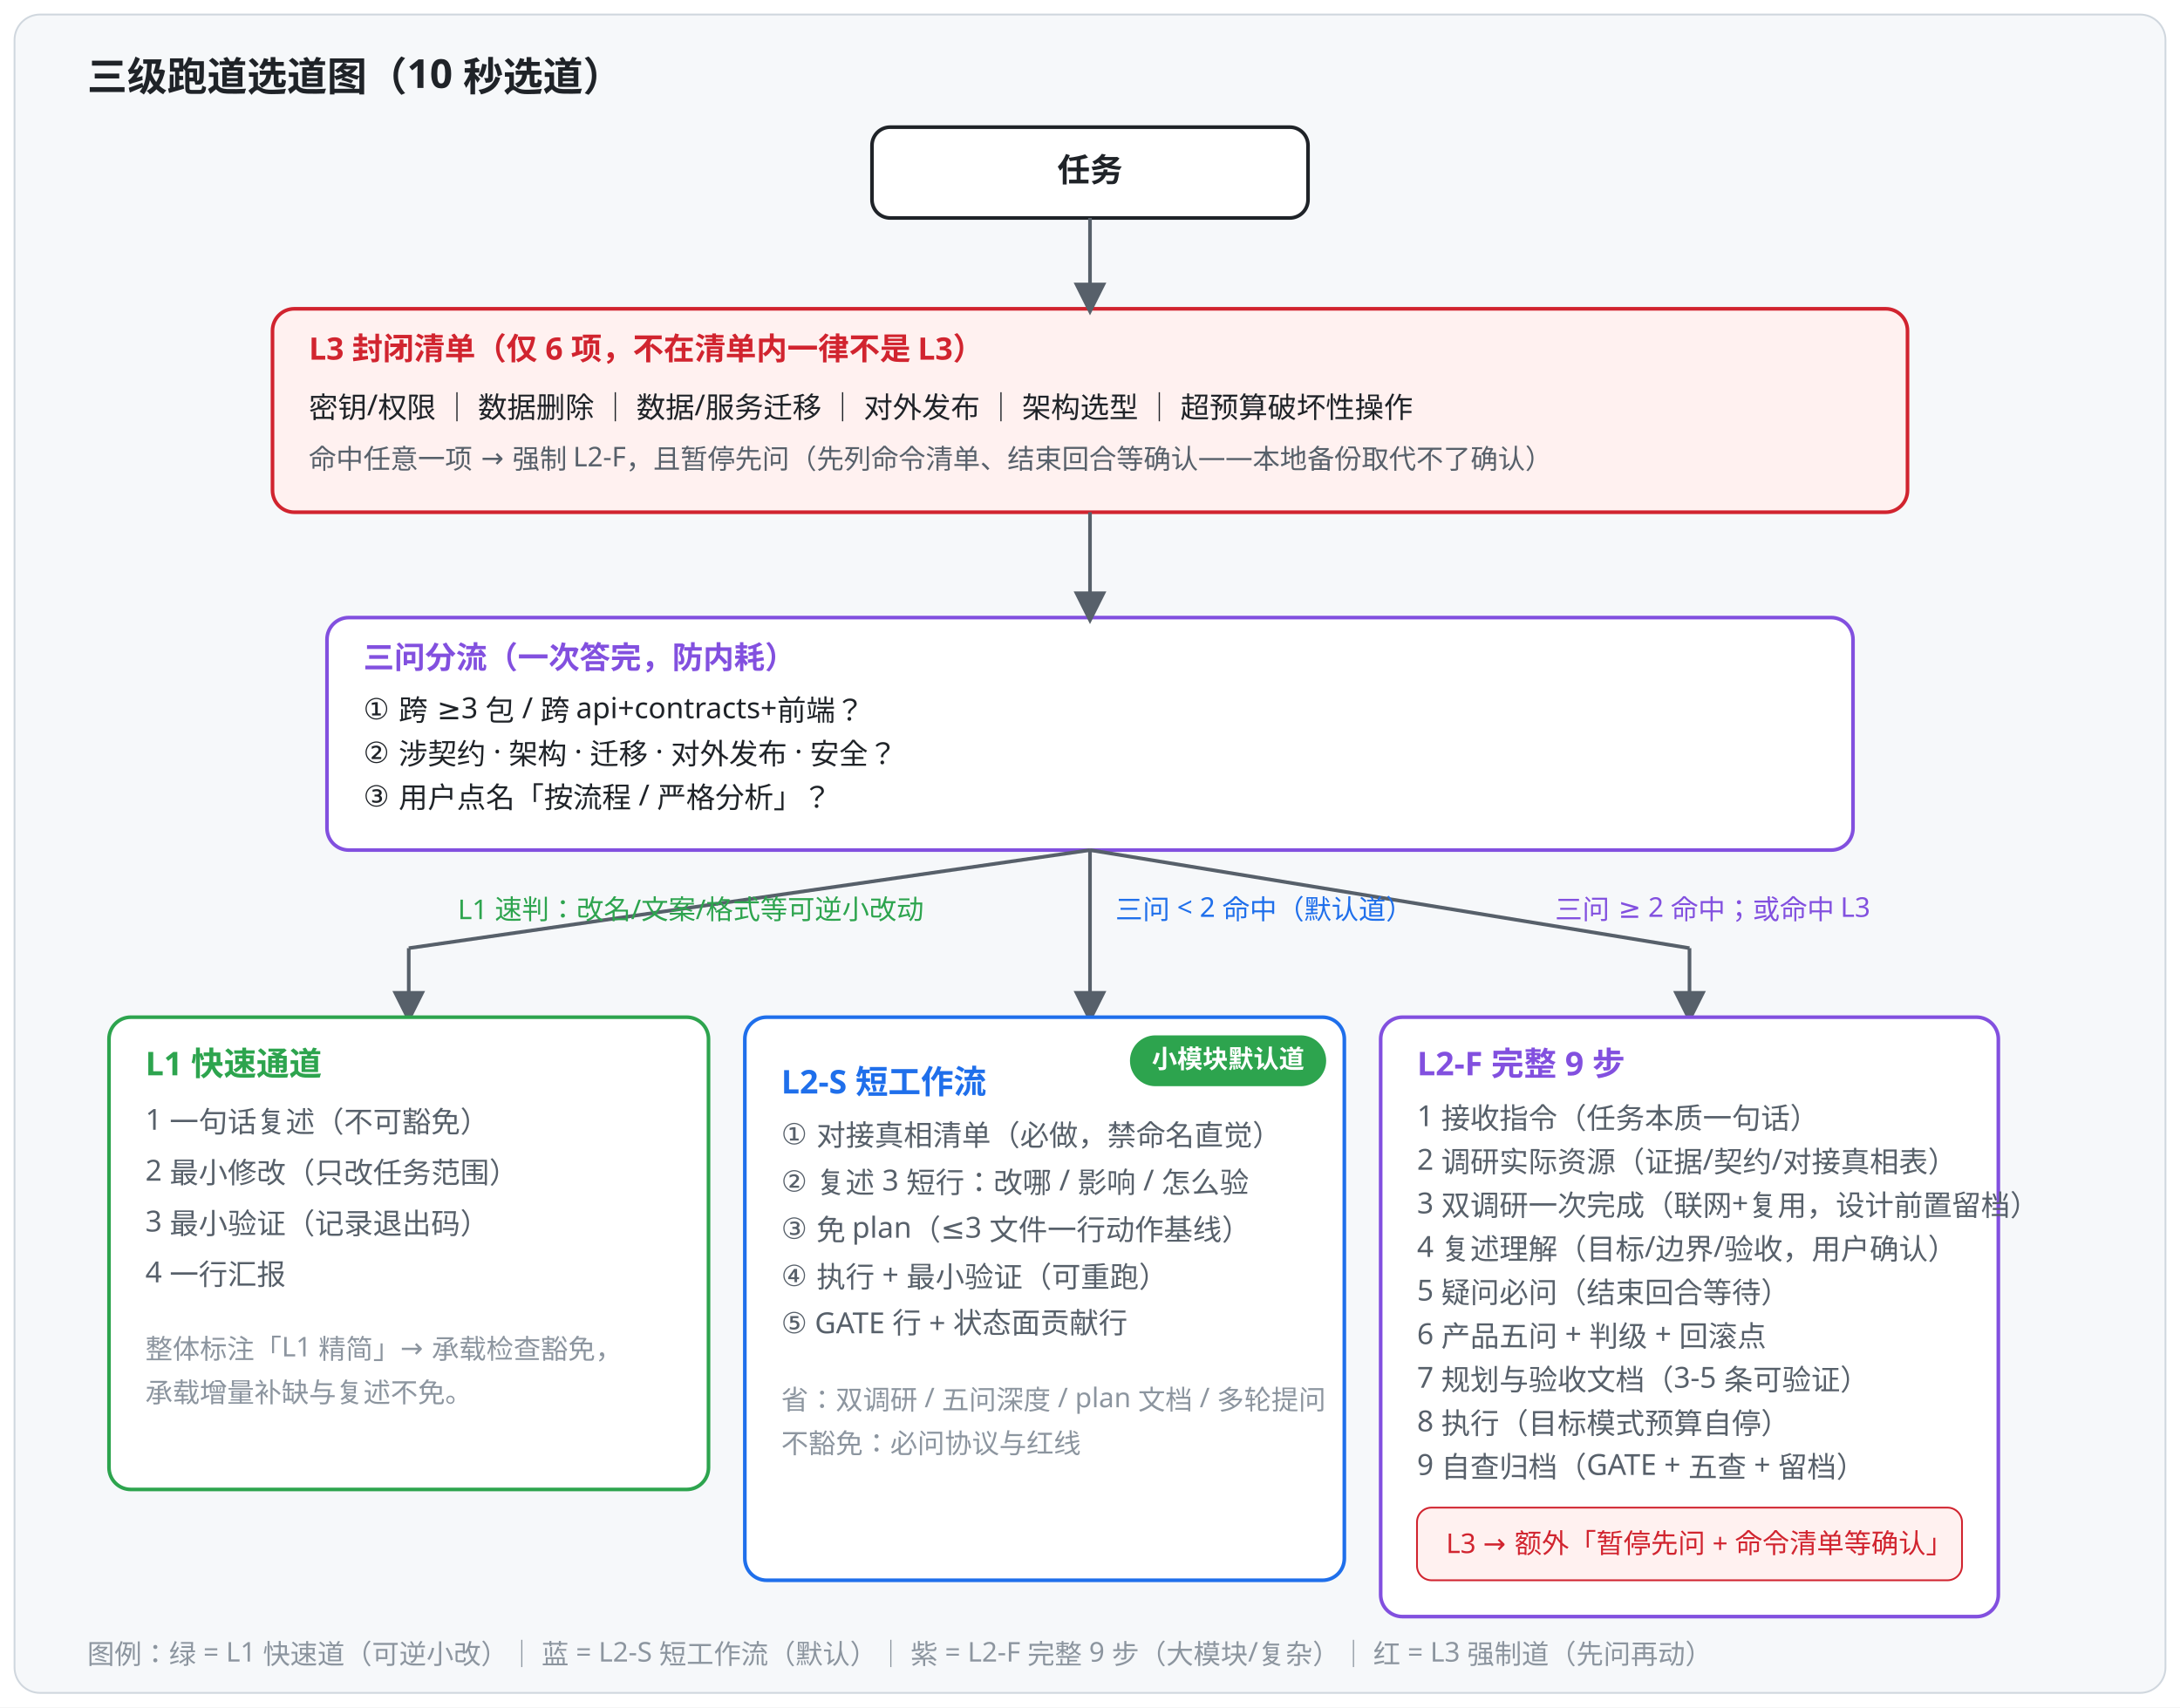
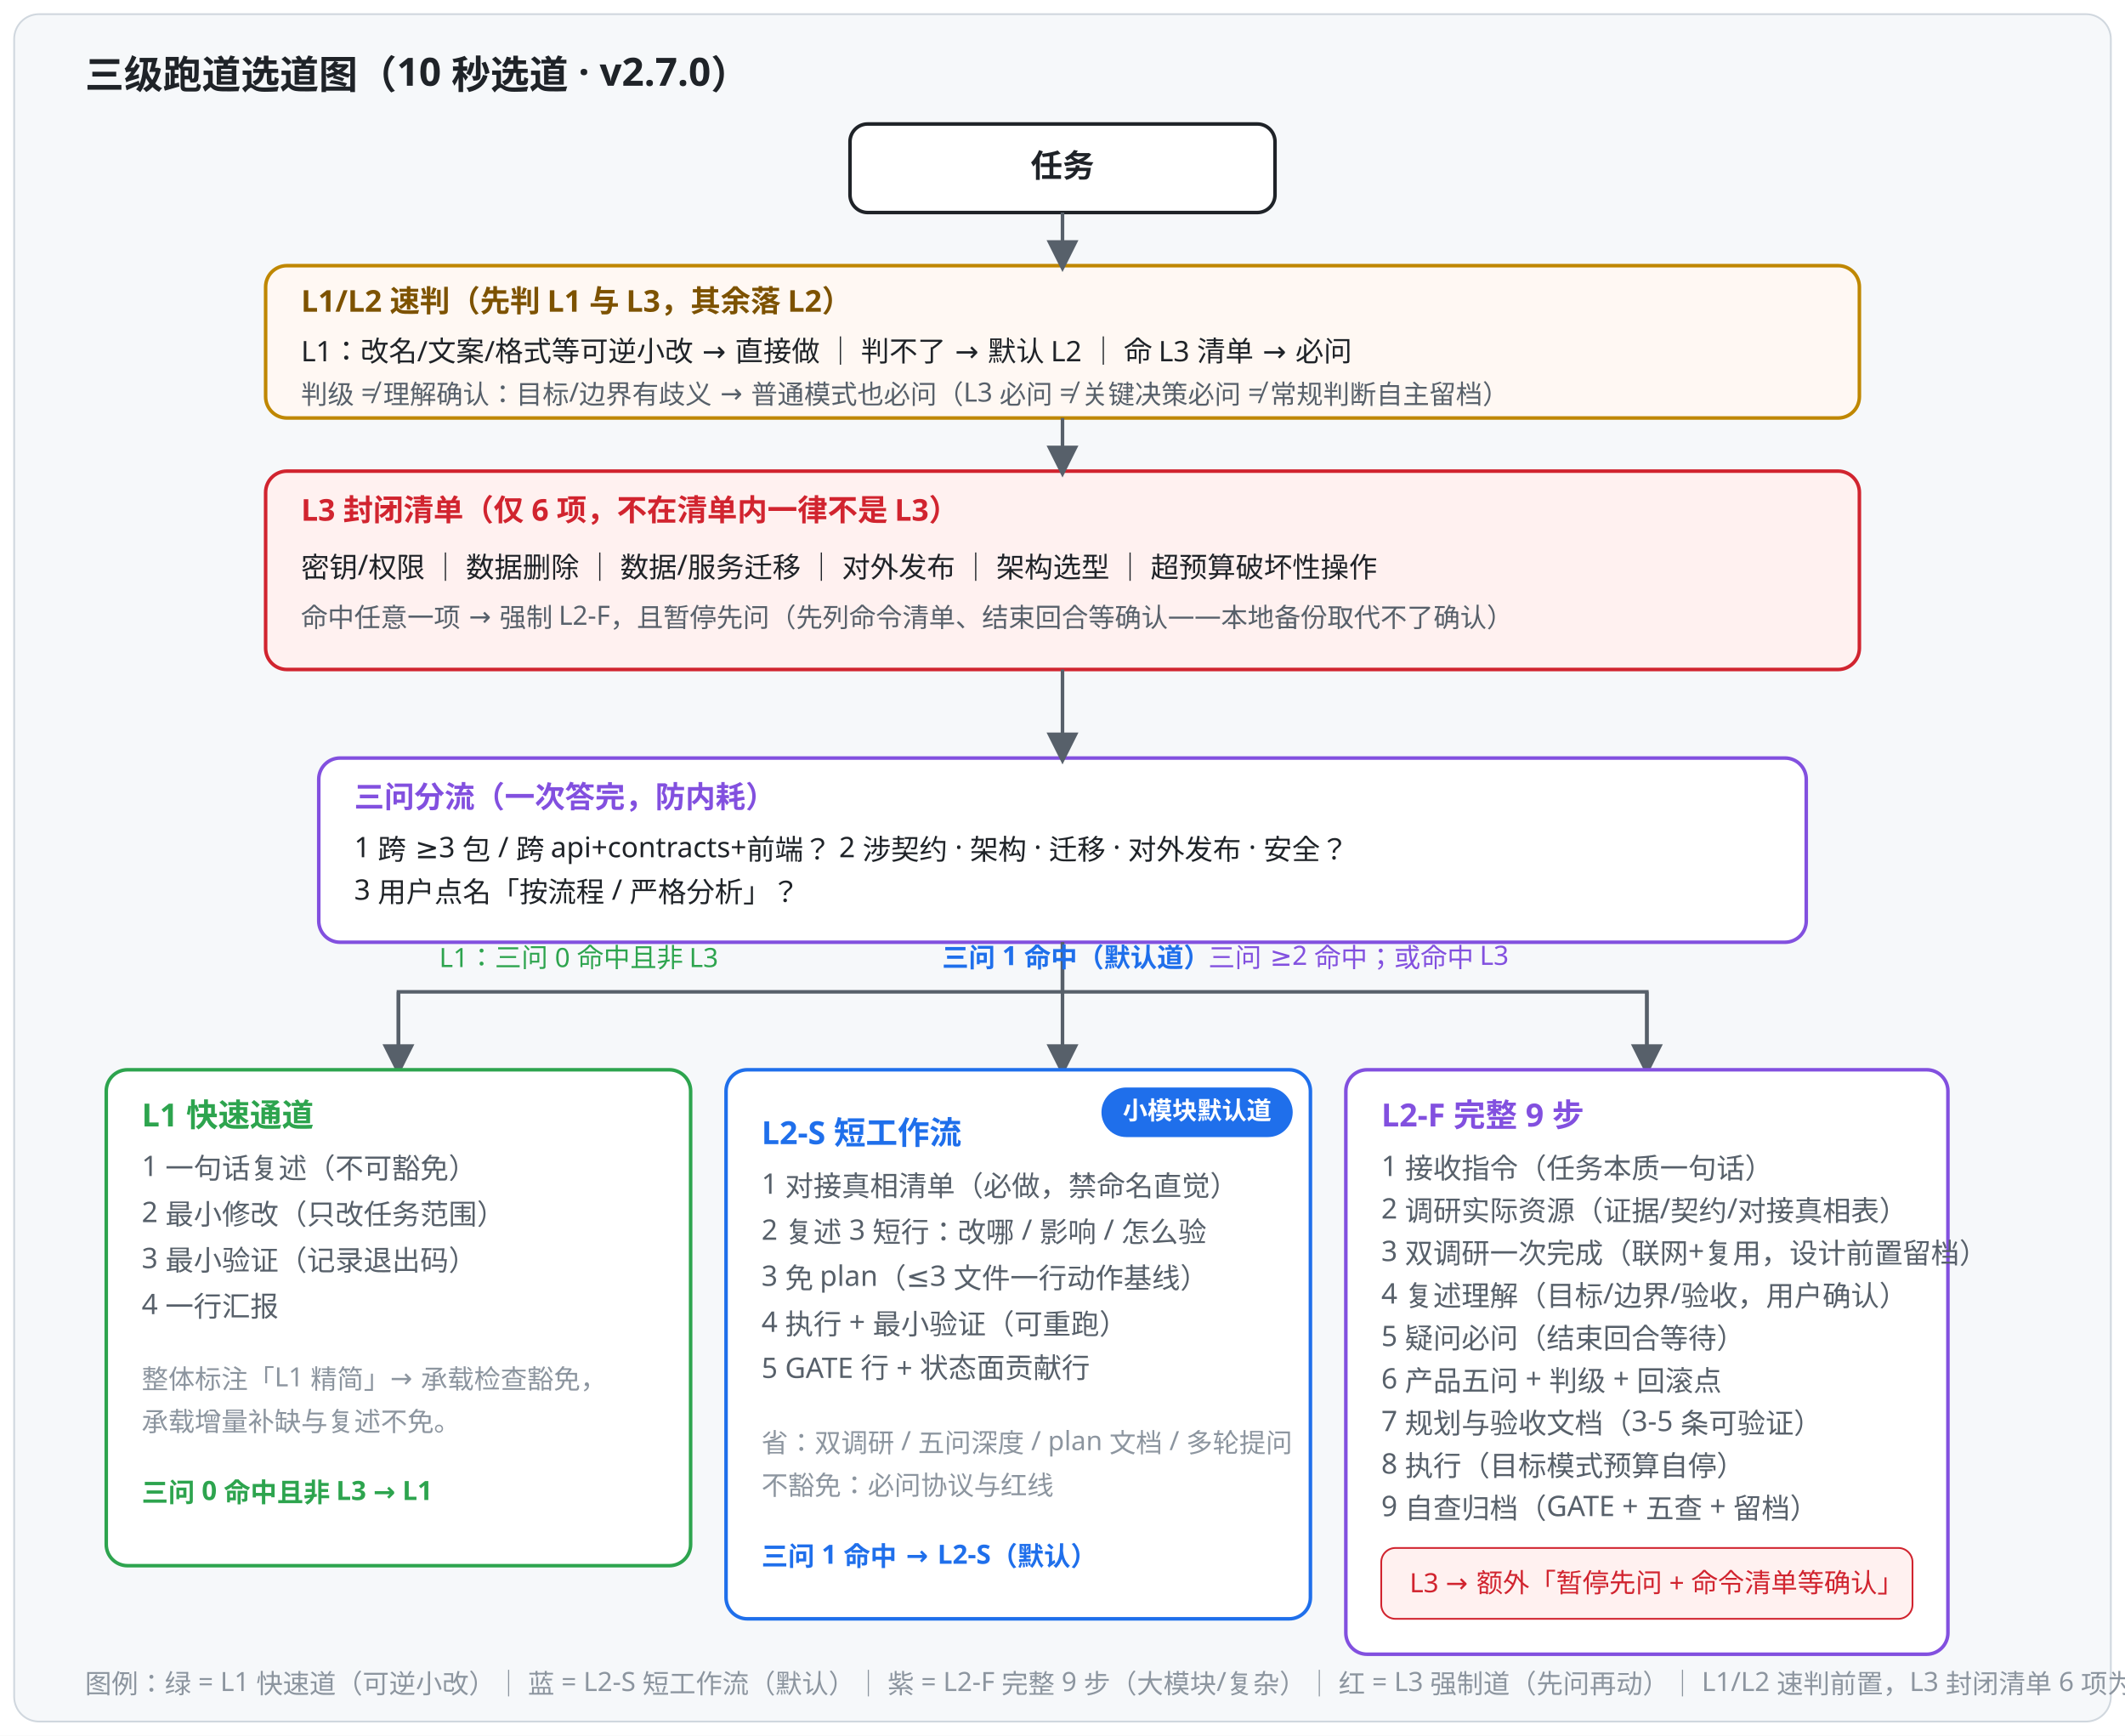
- <svg xmlns="http://www.w3.org/2000/svg" viewBox="0 0 1200 940" font-family="'PingFang SC','Microsoft YaHei',sans-serif">
+ <svg xmlns="http://www.w3.org/2000/svg" viewBox="0 0 1200 980" font-family="'PingFang SC','Microsoft YaHei',sans-serif">
  <defs>
    <marker id="arrow2" viewBox="0 0 10 10" refX="8" refY="5" markerWidth="9" markerHeight="9" orient="auto-start-reverse">
      <path d="M 0 0 L 10 5 L 0 10 z" fill="#57606A" />
    </marker>
  </defs>
-   <rect width="1200" height="940" fill="#FFFFFF" />
-   <rect x="8" y="8" width="1184" height="924" rx="14" fill="#F6F8FA" stroke="#D0D7DE" />
-   <text x="48" y="50" font-size="22" font-weight="bold" fill="#1F2328">三级跑道选道图（10 秒选道）</text>
+   <rect width="1200" height="980" fill="#FFFFFF" />
+   <rect x="8" y="8" width="1184" height="964" rx="14" fill="#F6F8FA" stroke="#D0D7DE" />
+   <text x="48" y="50" font-size="22" font-weight="bold" fill="#1F2328">三级跑道选道图（10 秒选道 · v2.7.0）</text>
  <rect x="480" y="70" width="240" height="50" rx="10" fill="#FFFFFF" stroke="#1F2328" stroke-width="2" />
  <text x="600" y="100" font-size="18" font-weight="bold" fill="#1F2328" text-anchor="middle">任务</text>
-   <rect x="150" y="170" width="900" height="112" rx="12" fill="#FFF1F0" stroke="#D1242F" stroke-width="2" />
-   <text x="170" y="198" font-size="17" font-weight="bold" fill="#D1242F">L3 封闭清单（仅 6 项，不在清单内一律不是 L3）</text>
-   <text x="170" y="230" font-size="16" fill="#1F2328">密钥/权限 ｜ 数据删除 ｜ 数据/服务迁移 ｜ 对外发布 ｜ 架构选型 ｜ 超预算破坏性操作</text>
-   <text x="170" y="258" font-size="15" fill="#57606A">命中任意一项 → 强制 L2-F，且暂停先问（先列命令清单、结束回合等确认——本地备份取代不了确认）</text>
-   <rect x="180" y="340" width="840" height="128" rx="12" fill="#FFFFFF" stroke="#8250DF" stroke-width="2" />
-   <text x="200" y="368" font-size="17" font-weight="bold" fill="#8250DF">三问分流（一次答完，防内耗）</text>
-   <text x="200" y="396" font-size="16" fill="#1F2328">① 跨 ≥3 包 / 跨 api+contracts+前端？</text>
-   <text x="200" y="420" font-size="16" fill="#1F2328">② 涉契约 · 架构 · 迁移 · 对外发布 · 安全？</text>
-   <text x="200" y="444" font-size="16" fill="#1F2328">③ 用户点名「按流程 / 严格分析」？</text>
-   <line x1="600" y1="120" x2="600" y2="170" stroke="#57606A" stroke-width="2" marker-end="url(#arrow2)" />
-   <line x1="600" y1="282" x2="600" y2="340" stroke="#57606A" stroke-width="2" marker-end="url(#arrow2)" />
-   <path d="M 600 468 L 225 522" fill="none" stroke="#57606A" stroke-width="2" />
-   <line x1="225" y1="522" x2="225" y2="560" stroke="#57606A" stroke-width="2" marker-end="url(#arrow2)" />
-   <line x1="600" y1="468" x2="600" y2="560" stroke="#57606A" stroke-width="2" marker-end="url(#arrow2)" />
-   <path d="M 600 468 L 930 522" fill="none" stroke="#57606A" stroke-width="2" />
-   <line x1="930" y1="522" x2="930" y2="560" stroke="#57606A" stroke-width="2" marker-end="url(#arrow2)" />
-   <text x="252" y="506" font-size="15" fill="#2DA44E">L1 速判：改名/文案/格式等可逆小改动</text>
-   <text x="614" y="506" font-size="15" fill="#1F6FEB">三问 &lt; 2 命中（默认道）</text>
-   <text x="856" y="506" font-size="15" fill="#8250DF">三问 ≥ 2 命中；或命中 L3</text>
-   <rect x="60" y="560" width="330" height="260" rx="12" fill="#FFFFFF" stroke="#2DA44E" stroke-width="2" />
-   <text x="80" y="592" font-size="18" font-weight="bold" fill="#2DA44E">L1 快速通道</text>
-   <text x="80" y="622" font-size="16" fill="#57606A">1 一句话复述（不可豁免）</text>
-   <text x="80" y="650" font-size="16" fill="#57606A">2 最小修改（只改任务范围）</text>
-   <text x="80" y="678" font-size="16" fill="#57606A">3 最小验证（记录退出码）</text>
-   <text x="80" y="706" font-size="16" fill="#57606A">4 一行汇报</text>
-   <text x="80" y="748" font-size="15" fill="#8C959F">整体标注「L1 精简」→ 承载检查豁免，</text>
-   <text x="80" y="772" font-size="15" fill="#8C959F">承载增量补缺与复述不免。</text>
-   <rect x="410" y="560" width="330" height="310" rx="12" fill="#FFFFFF" stroke="#1F6FEB" stroke-width="2" />
-   <rect x="622" y="570" width="108" height="28" rx="14" fill="#2DA44E" />
-   <text x="676" y="588" font-size="14" font-weight="bold" fill="#FFFFFF" text-anchor="middle">小模块默认道</text>
-   <text x="430" y="602" font-size="18" font-weight="bold" fill="#1F6FEB">L2-S 短工作流</text>
-   <text x="430" y="630" font-size="16" fill="#57606A">① 对接真相清单（必做，禁命名直觉）</text>
-   <text x="430" y="656" font-size="16" fill="#57606A">② 复述 3 短行：改哪 / 影响 / 怎么验</text>
-   <text x="430" y="682" font-size="16" fill="#57606A">③ 免 plan（≤3 文件一行动作基线）</text>
-   <text x="430" y="708" font-size="16" fill="#57606A">④ 执行 + 最小验证（可重跑）</text>
-   <text x="430" y="734" font-size="16" fill="#57606A">⑤ GATE 行 + 状态面贡献行</text>
-   <text x="430" y="776" font-size="15" fill="#8C959F">省：双调研 / 五问深度 / plan 文档 / 多轮提问</text>
-   <text x="430" y="800" font-size="15" fill="#8C959F">不豁免：必问协议与红线</text>
-   <rect x="760" y="560" width="340" height="330" rx="12" fill="#FFFFFF" stroke="#8250DF" stroke-width="2" />
-   <text x="780" y="592" font-size="18" font-weight="bold" fill="#8250DF">L2-F 完整 9 步</text>
-   <text x="780" y="620" font-size="16" fill="#57606A">1 接收指令（任务本质一句话）</text>
-   <text x="780" y="644" font-size="16" fill="#57606A">2 调研实际资源（证据/契约/对接真相表）</text>
-   <text x="780" y="668" font-size="16" fill="#57606A">3 双调研一次完成（联网+复用，设计前置留档）</text>
-   <text x="780" y="692" font-size="16" fill="#57606A">4 复述理解（目标/边界/验收，用户确认）</text>
-   <text x="780" y="716" font-size="16" fill="#57606A">5 疑问必问（结束回合等待）</text>
-   <text x="780" y="740" font-size="16" fill="#57606A">6 产品五问 + 判级 + 回滚点</text>
-   <text x="780" y="764" font-size="16" fill="#57606A">7 规划与验收文档（3-5 条可验证）</text>
-   <text x="780" y="788" font-size="16" fill="#57606A">8 执行（目标模式预算自停）</text>
-   <text x="780" y="812" font-size="16" fill="#57606A">9 自查归档（GATE + 五查 + 留档）</text>
-   <rect x="780" y="830" width="300" height="40" rx="8" fill="#FFF1F0" stroke="#D1242F" stroke-width="1" />
-   <text x="796" y="855" font-size="15" fill="#D1242F">L3 → 额外「暂停先问 + 命令清单等确认」</text>
-   <text x="48" y="916" font-size="15" fill="#8C959F">图例：绿 = L1 快速道（可逆小改）｜ 蓝 = L2-S 短工作流（默认）｜ 紫 = L2-F 完整 9 步（大模块/复杂）｜ 红 = L3 强制道（先问再动）</text>
+   <rect x="150" y="150" width="900" height="86" rx="12" fill="#FFF8F3" stroke="#BF8700" stroke-width="2" />
+   <text x="170" y="176" font-size="17" font-weight="bold" fill="#7D5200">L1/L2 速判（先判 L1 与 L3，其余落 L2）</text>
+   <text x="170" y="204" font-size="16" fill="#1F2328">L1：改名/文案/格式等可逆小改 → 直接做 ｜ 判不了 → 默认 L2 ｜ 命 L3 清单 → 必问</text>
+   <text x="170" y="228" font-size="15" fill="#57606A">判级 ≠ 理解确认：目标/边界有歧义 → 普通模式也必问（L3 必问 ≠ 关键决策必问 ≠ 常规判断自主留档）</text>
+   <rect x="150" y="266" width="900" height="112" rx="12" fill="#FFF1F0" stroke="#D1242F" stroke-width="2" />
+   <text x="170" y="294" font-size="17" font-weight="bold" fill="#D1242F">L3 封闭清单（仅 6 项，不在清单内一律不是 L3）</text>
+   <text x="170" y="326" font-size="16" fill="#1F2328">密钥/权限 ｜ 数据删除 ｜ 数据/服务迁移 ｜ 对外发布 ｜ 架构选型 ｜ 超预算破坏性操作</text>
+   <text x="170" y="354" font-size="15" fill="#57606A">命中任意一项 → 强制 L2-F，且暂停先问（先列命令清单、结束回合等确认——本地备份取代不了确认）</text>
+   <rect x="180" y="428" width="840" height="104" rx="12" fill="#FFFFFF" stroke="#8250DF" stroke-width="2" />
+   <text x="200" y="456" font-size="17" font-weight="bold" fill="#8250DF">三问分流（一次答完，防内耗）</text>
+   <text x="200" y="484" font-size="16" fill="#1F2328">1 跨 ≥3 包 / 跨 api+contracts+前端？  2 涉契约 · 架构 · 迁移 · 对外发布 · 安全？</text>
+   <text x="200" y="508" font-size="16" fill="#1F2328">3 用户点名「按流程 / 严格分析」？</text>
+   <line x1="600" y1="120" x2="600" y2="150" stroke="#57606A" stroke-width="2" marker-end="url(#arrow2)" />
+   <line x1="600" y1="236" x2="600" y2="266" stroke="#57606A" stroke-width="2" marker-end="url(#arrow2)" />
+   <line x1="600" y1="378" x2="600" y2="428" stroke="#57606A" stroke-width="2" marker-end="url(#arrow2)" />
+   <path d="M 600 532 L 600 560 L 225 560 L 225 604" fill="none" stroke="#57606A" stroke-width="2" />
+   <line x1="225" y1="560" x2="225" y2="604" stroke="#57606A" stroke-width="2" marker-end="url(#arrow2)" />
+   <line x1="600" y1="532" x2="600" y2="604" stroke="#57606A" stroke-width="2" marker-end="url(#arrow2)" />
+   <path d="M 600 532 L 600 560 L 930 560 L 930 604" fill="none" stroke="#57606A" stroke-width="2" />
+   <line x1="930" y1="560" x2="930" y2="604" stroke="#57606A" stroke-width="2" marker-end="url(#arrow2)" />
+   <text x="852" y="546" font-size="15" fill="#8250DF" text-anchor="end">三问 ≥2 命中；或命中 L3</text>
+   <text x="532" y="546" font-size="15" font-weight="bold" fill="#1F6FEB">三问 1 命中（默认道）</text>
+   <text x="248" y="546" font-size="15" fill="#2DA44E">L1：三问 0 命中且非 L3</text>
+   <rect x="60" y="604" width="330" height="280" rx="12" fill="#FFFFFF" stroke="#2DA44E" stroke-width="2" />
+   <text x="80" y="636" font-size="18" font-weight="bold" fill="#2DA44E">L1 快速通道</text>
+   <text x="80" y="664" font-size="16" fill="#57606A">1 一句话复述（不可豁免）</text>
+   <text x="80" y="690" font-size="16" fill="#57606A">2 最小修改（只改任务范围）</text>
+   <text x="80" y="716" font-size="16" fill="#57606A">3 最小验证（记录退出码）</text>
+   <text x="80" y="742" font-size="16" fill="#57606A">4 一行汇报</text>
+   <text x="80" y="784" font-size="15" fill="#8C959F">整体标注「L1 精简」→ 承载检查豁免，</text>
+   <text x="80" y="808" font-size="15" fill="#8C959F">承载增量补缺与复述不免。</text>
+   <text x="80" y="848" font-size="15" fill="#2DA44E" font-weight="bold">三问 0 命中且非 L3 → L1</text>
+   <rect x="410" y="604" width="330" height="310" rx="12" fill="#FFFFFF" stroke="#1F6FEB" stroke-width="2" />
+   <rect x="622" y="614" width="108" height="28" rx="14" fill="#1F6FEB" />
+   <text x="676" y="632" font-size="14" font-weight="bold" fill="#FFFFFF" text-anchor="middle">小模块默认道</text>
+   <text x="430" y="646" font-size="18" font-weight="bold" fill="#1F6FEB">L2-S 短工作流</text>
+   <text x="430" y="674" font-size="16" fill="#57606A">1 对接真相清单（必做，禁命名直觉）</text>
+   <text x="430" y="700" font-size="16" fill="#57606A">2 复述 3 短行：改哪 / 影响 / 怎么验</text>
+   <text x="430" y="726" font-size="16" fill="#57606A">3 免 plan（≤3 文件一行动作基线）</text>
+   <text x="430" y="752" font-size="16" fill="#57606A">4 执行 + 最小验证（可重跑）</text>
+   <text x="430" y="778" font-size="16" fill="#57606A">5 GATE 行 + 状态面贡献行</text>
+   <text x="430" y="820" font-size="15" fill="#8C959F">省：双调研 / 五问深度 / plan 文档 / 多轮提问</text>
+   <text x="430" y="844" font-size="15" fill="#8C959F">不豁免：必问协议与红线</text>
+   <text x="430" y="884" font-size="15" fill="#1F6FEB" font-weight="bold">三问 1 命中 → L2-S（默认）</text>
+   <rect x="760" y="604" width="340" height="330" rx="12" fill="#FFFFFF" stroke="#8250DF" stroke-width="2" />
+   <text x="780" y="636" font-size="18" font-weight="bold" fill="#8250DF">L2-F 完整 9 步</text>
+   <text x="780" y="664" font-size="16" fill="#57606A">1 接收指令（任务本质一句话）</text>
+   <text x="780" y="688" font-size="16" fill="#57606A">2 调研实际资源（证据/契约/对接真相表）</text>
+   <text x="780" y="712" font-size="16" fill="#57606A">3 双调研一次完成（联网+复用，设计前置留档）</text>
+   <text x="780" y="736" font-size="16" fill="#57606A">4 复述理解（目标/边界/验收，用户确认）</text>
+   <text x="780" y="760" font-size="16" fill="#57606A">5 疑问必问（结束回合等待）</text>
+   <text x="780" y="784" font-size="16" fill="#57606A">6 产品五问 + 判级 + 回滚点</text>
+   <text x="780" y="808" font-size="16" fill="#57606A">7 规划与验收文档（3-5 条可验证）</text>
+   <text x="780" y="832" font-size="16" fill="#57606A">8 执行（目标模式预算自停）</text>
+   <text x="780" y="856" font-size="16" fill="#57606A">9 自查归档（GATE + 五查 + 留档）</text>
+   <rect x="780" y="874" width="300" height="40" rx="8" fill="#FFF1F0" stroke="#D1242F" stroke-width="1" />
+   <text x="796" y="899" font-size="15" fill="#D1242F">L3 → 额外「暂停先问 + 命令清单等确认」</text>
+   <text x="48" y="956" font-size="15" fill="#8C959F">图例：绿 = L1 快速道（可逆小改）｜ 蓝 = L2-S 短工作流（默认）｜ 紫 = L2-F 完整 9 步（大模块/复杂）｜ 红 = L3 强制道（先问再动）｜ L1/L2 速判前置，L3 封闭清单 6 项为准</text>
</svg>
